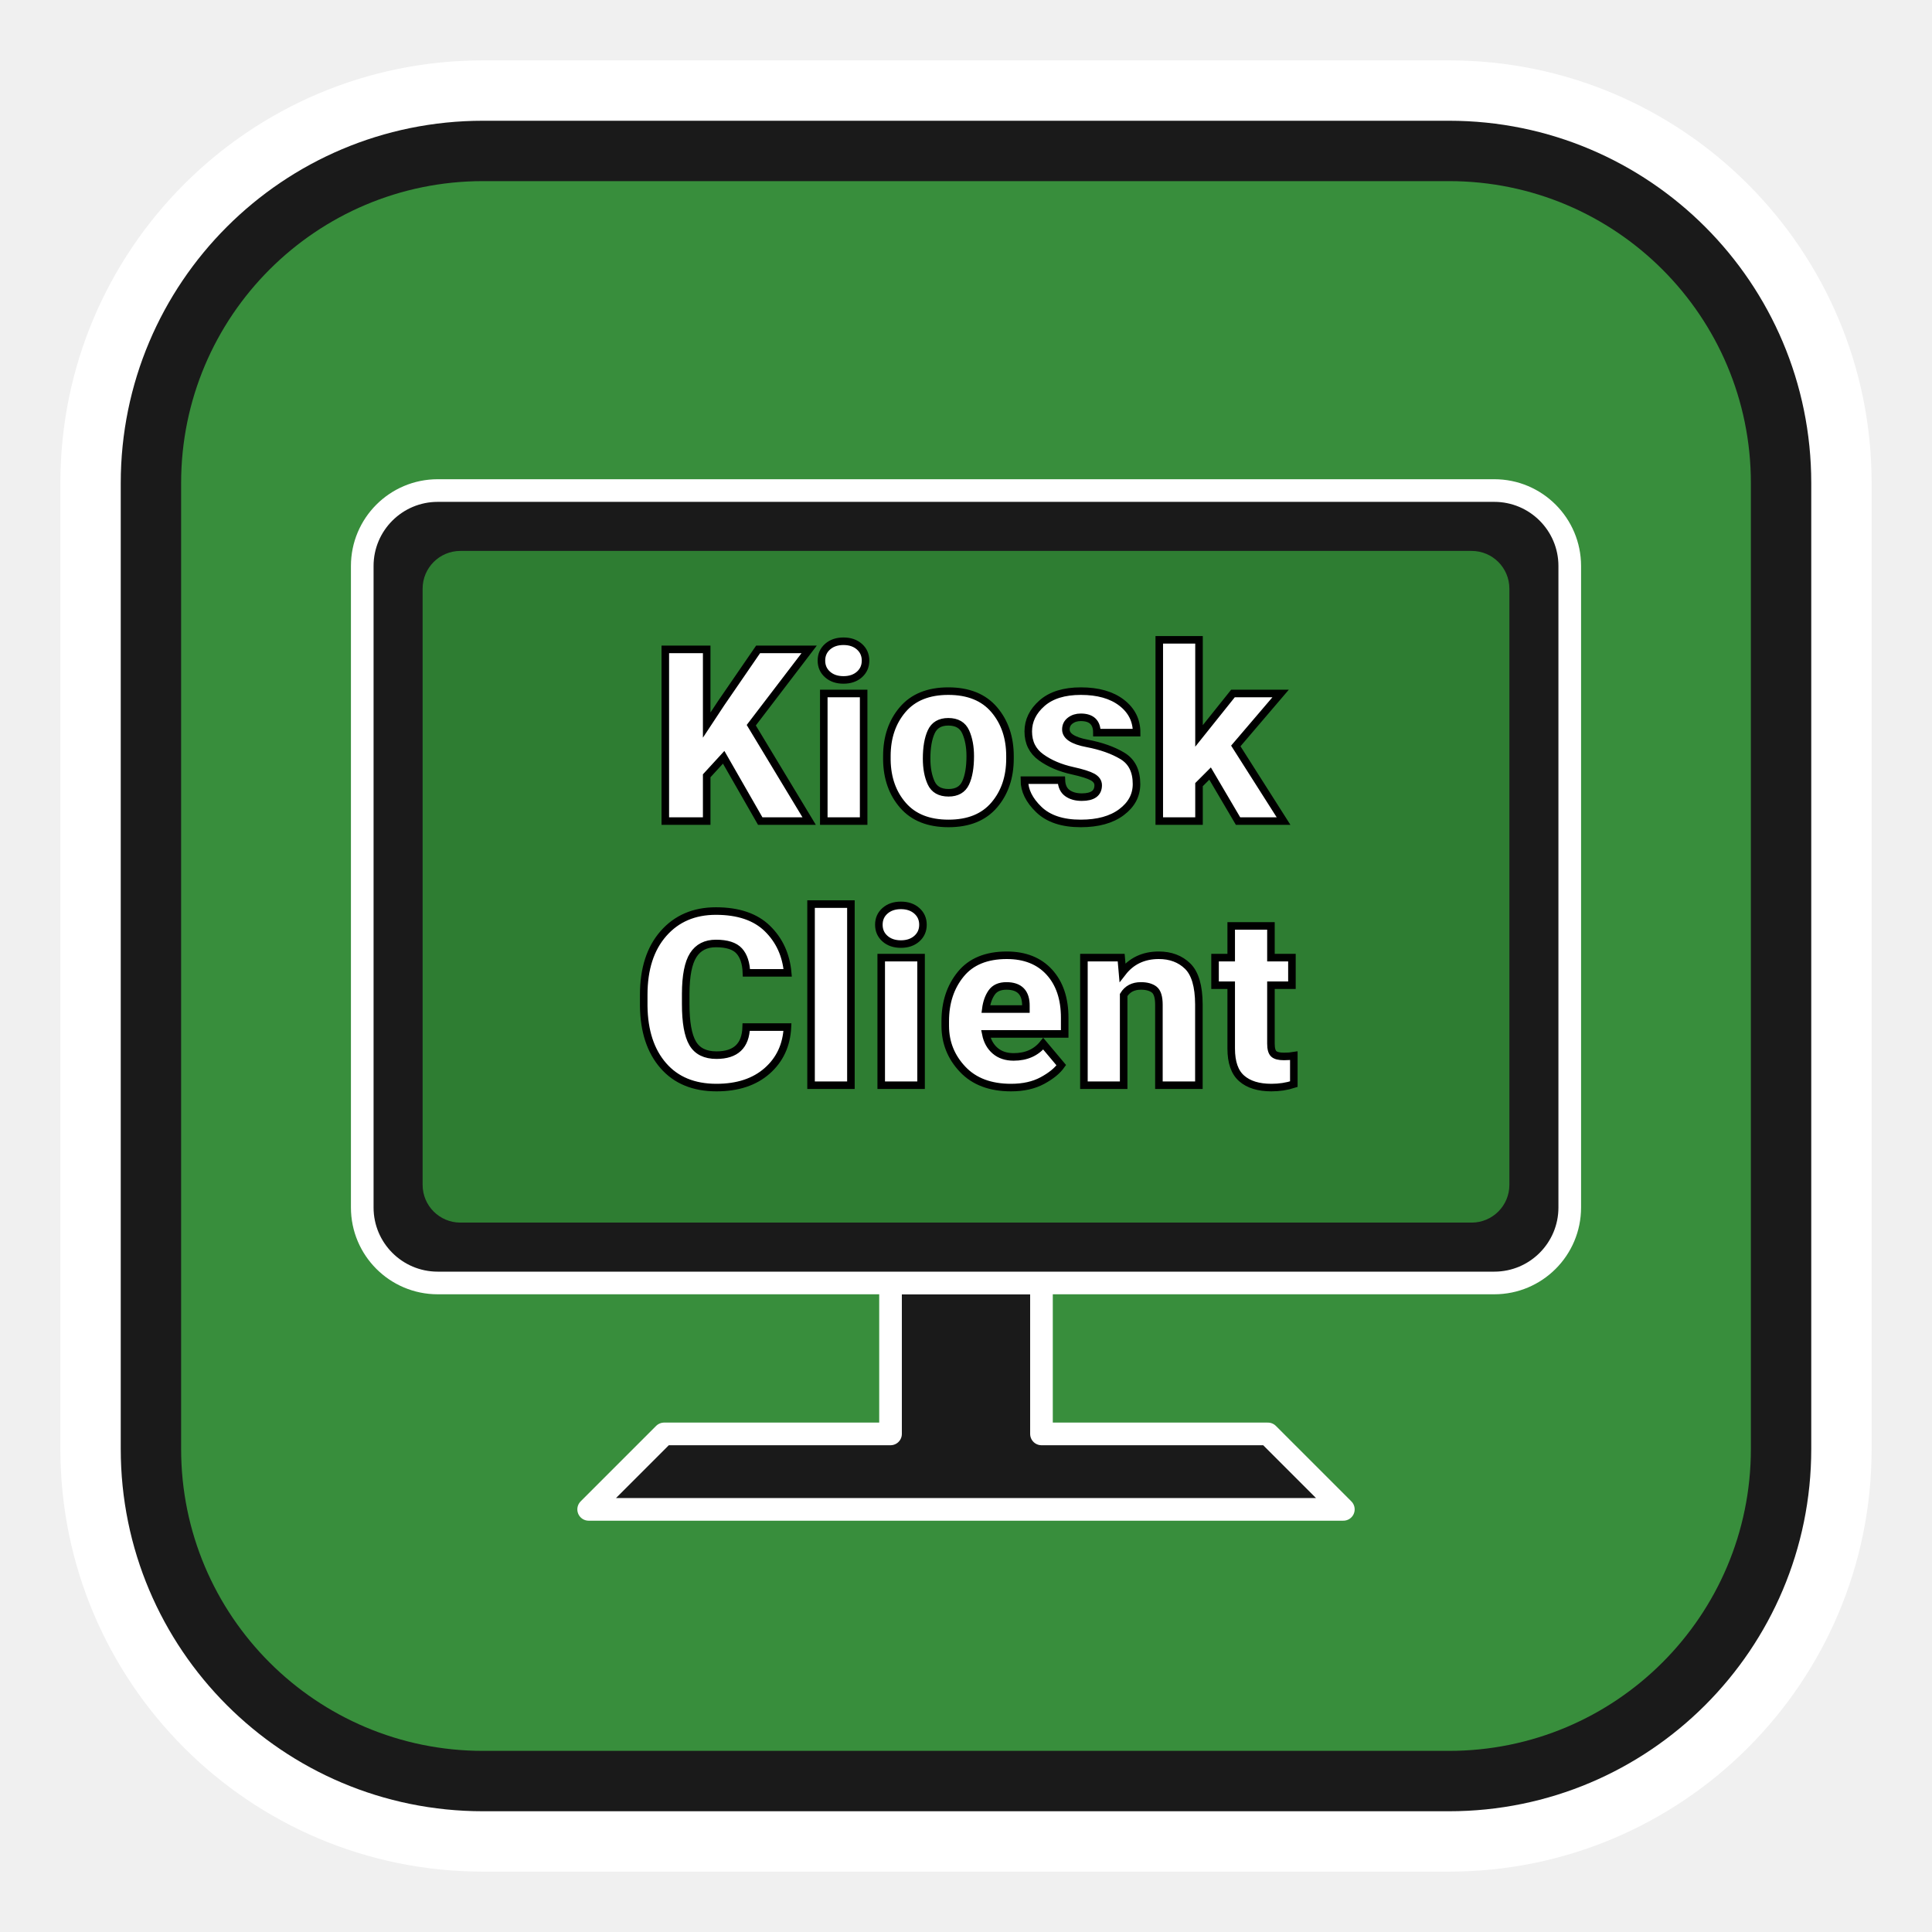
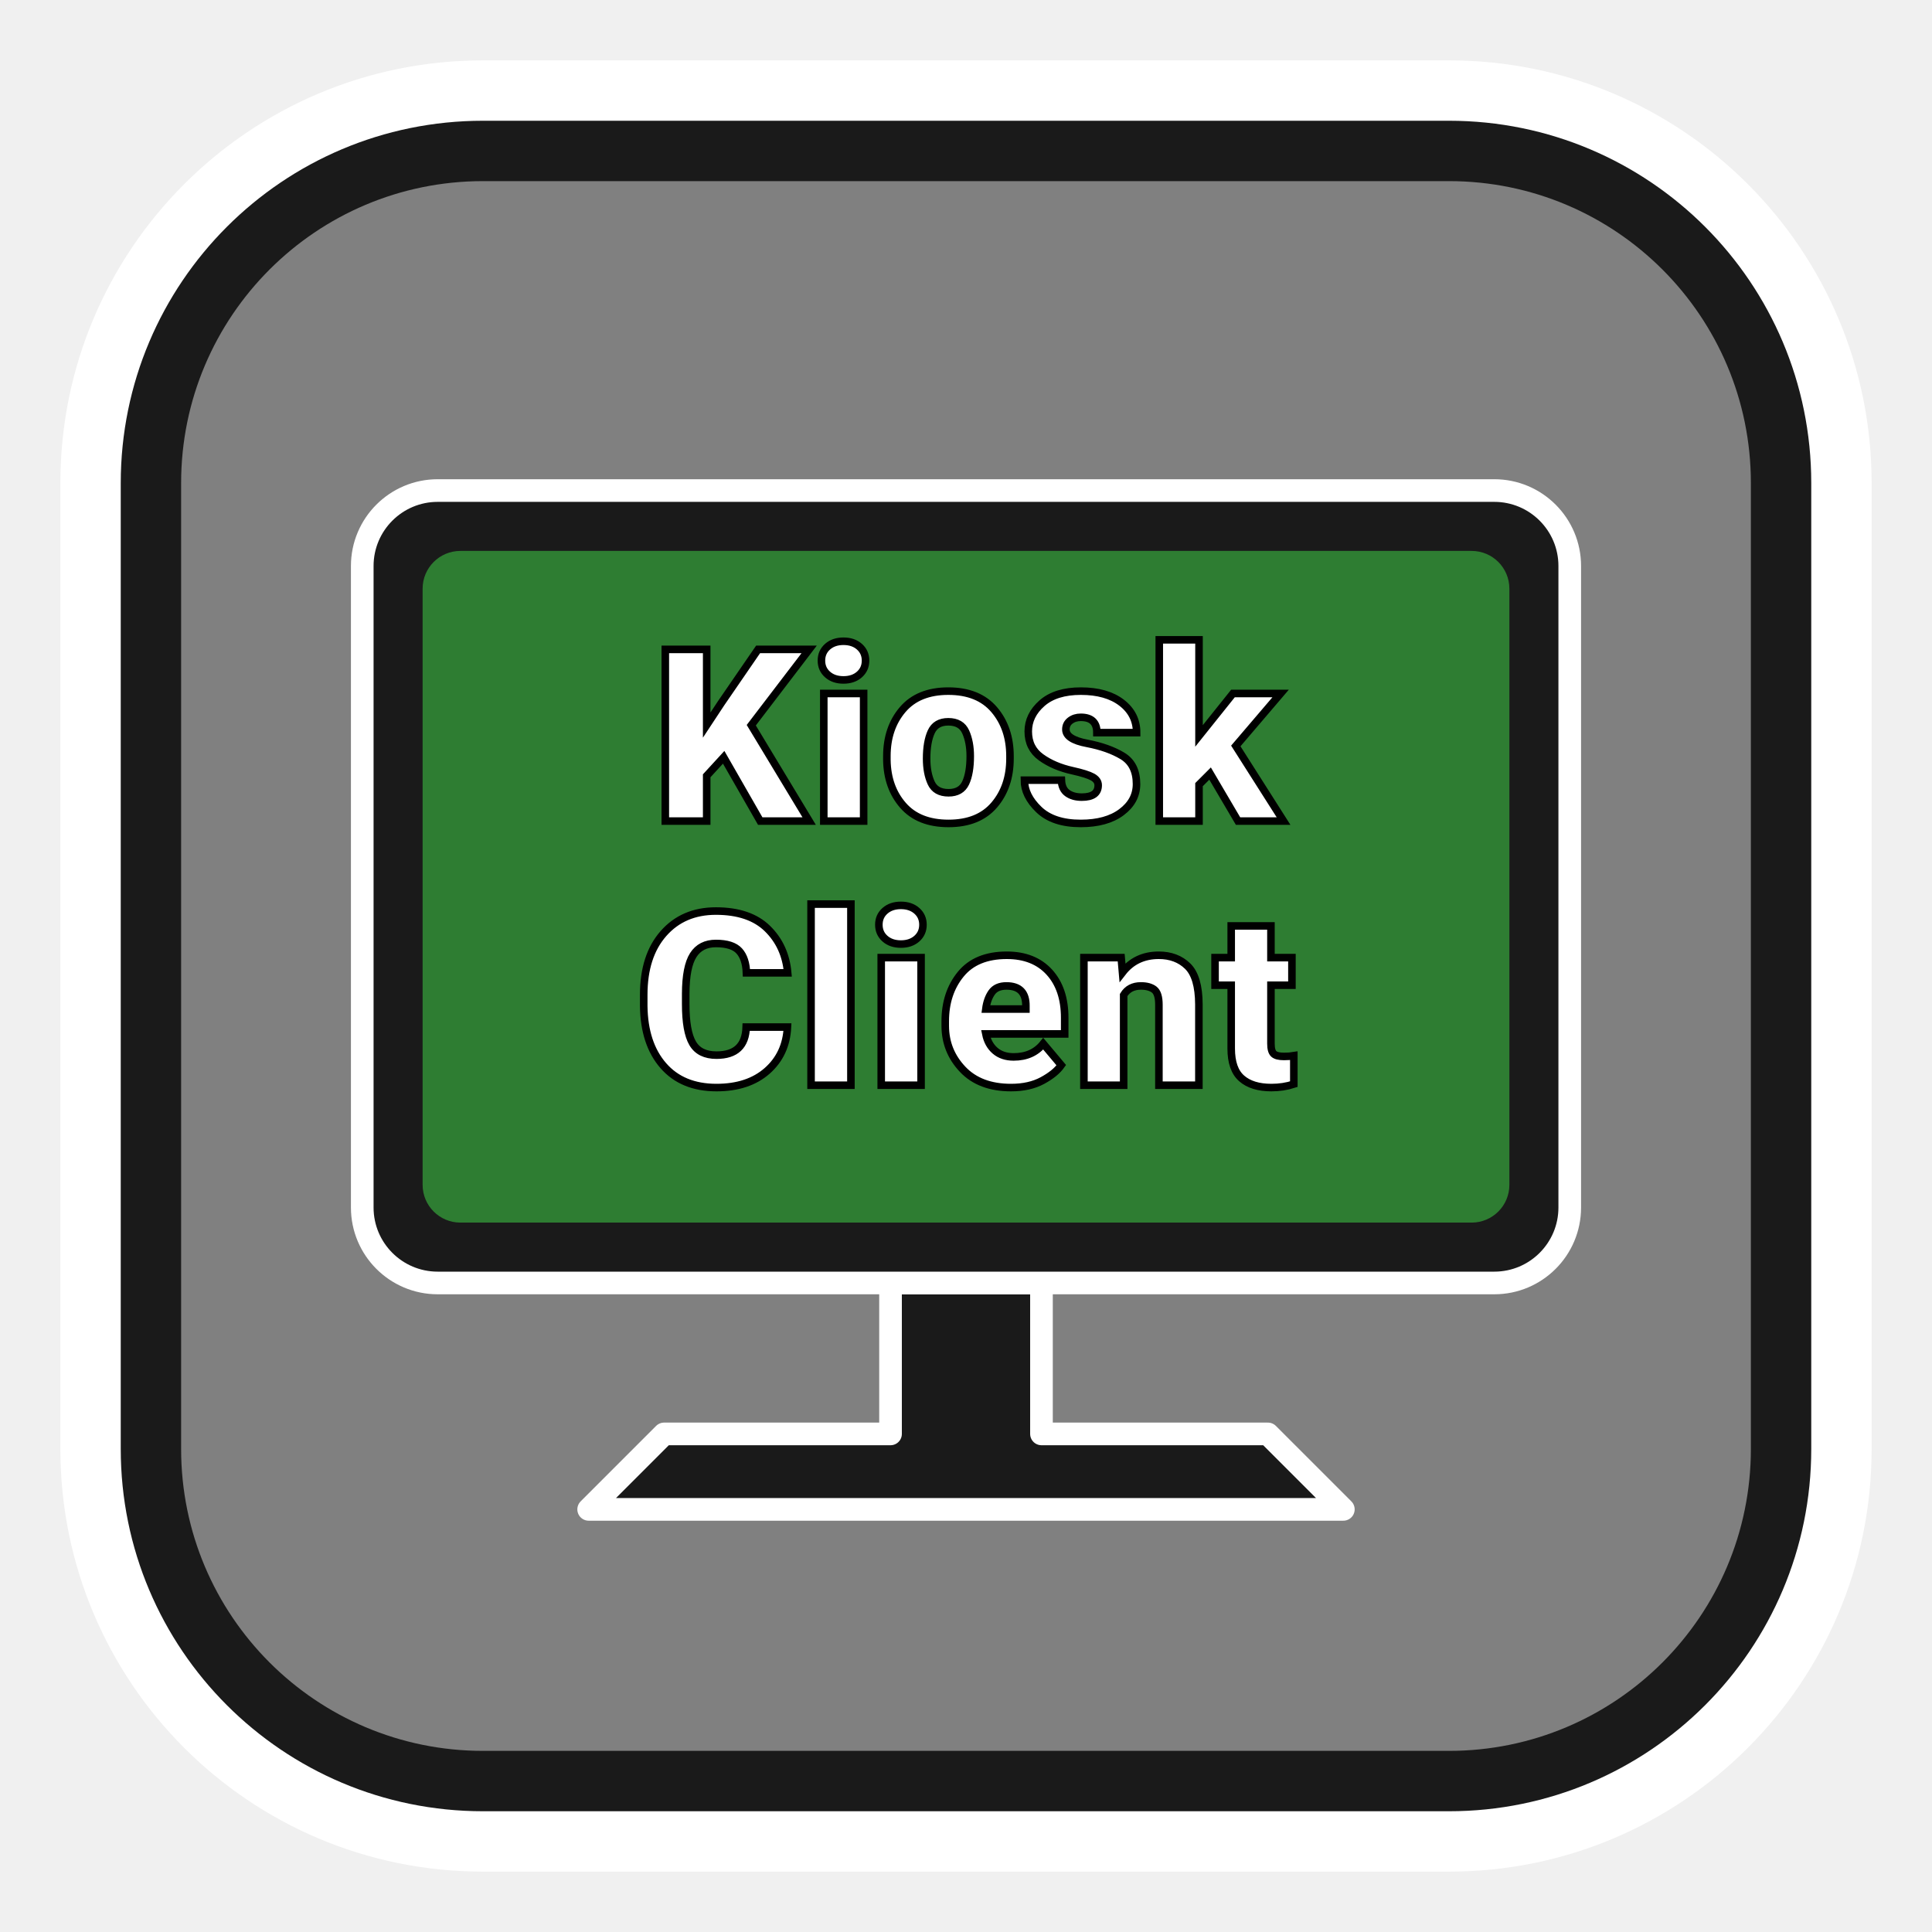
- <svg xmlns="http://www.w3.org/2000/svg" viewBox="0 0 512 512" width="512" height="512">
-   <rect x="16" y="16" width="480" height="480" rx="112" fill="#FFFFFF" />
-   <rect x="32" y="32" width="448" height="448" rx="96" fill="#1A1A1A" />
-   <rect x="48" y="48" width="416" height="416" rx="80" fill="#388E3C" />
-   <path d="M 236 340 L 236 380 L 176 380 L 156 400 L 356 400 L 336 380 L 276 380 L 276 340 Z" fill="#1A1A1A" stroke="#FFFFFF" stroke-width="6" stroke-linejoin="round" />
-   <rect x="96" y="130" width="320" height="210" rx="20" fill="#1A1A1A" stroke="#FFFFFF" stroke-width="6" />
-   <rect x="112" y="146" width="288" height="178" rx="10" fill="#2E7D32" />
-   <text x="256" y="200" font-family="'Segoe UI', Roboto, Helvetica, sans-serif" font-size="64" font-weight="800" fill="#FFFFFF" stroke="#000000" stroke-width="2" text-anchor="middle" dominant-baseline="middle" letter-spacing="1">Kiosk</text>
-   <text x="256" y="270" font-family="'Segoe UI', Roboto, Helvetica, sans-serif" font-size="64" font-weight="800" fill="#FFFFFF" stroke="#000000" stroke-width="2" text-anchor="middle" dominant-baseline="middle" letter-spacing="1">Client</text>
+ <svg xmlns="http://www.w3.org/2000/svg" viewBox="0 0 512 512" width="512" height="512" version="1.1" id="svg6">
+   <defs id="defs6" />
+   <rect x="16" y="16" width="480" height="480" rx="112" fill="#FFFFFF" id="rect1" />
+   <rect x="32" y="32" width="448" height="448" rx="96" fill="#1A1A1A" id="rect2" />
+   <rect x="48" y="48" width="416" height="416" rx="80" fill="#388E3C" id="rect3" style="fill:#808080" />
+   <path d="M 236 340 L 236 380 L 176 380 L 156 400 L 356 400 L 336 380 L 276 380 L 276 340 Z" fill="#1A1A1A" stroke="#FFFFFF" stroke-width="6" stroke-linejoin="round" id="path3" />
+   <rect x="96" y="130" width="320" height="210" rx="20" fill="#1A1A1A" stroke="#FFFFFF" stroke-width="6" id="rect4" />
+   <rect x="112" y="146" width="288" height="178" rx="10" fill="#2E7D32" id="rect5" />
+   <text x="256" y="200" font-family="'Segoe UI', Roboto, Helvetica, sans-serif" font-size="64" font-weight="800" fill="#FFFFFF" stroke="#000000" stroke-width="2" text-anchor="middle" dominant-baseline="middle" letter-spacing="1" id="text5">Kiosk</text>
+   <text x="256" y="270" font-family="'Segoe UI', Roboto, Helvetica, sans-serif" font-size="64" font-weight="800" fill="#FFFFFF" stroke="#000000" stroke-width="2" text-anchor="middle" dominant-baseline="middle" letter-spacing="1" id="text6">Client</text>
</svg>
